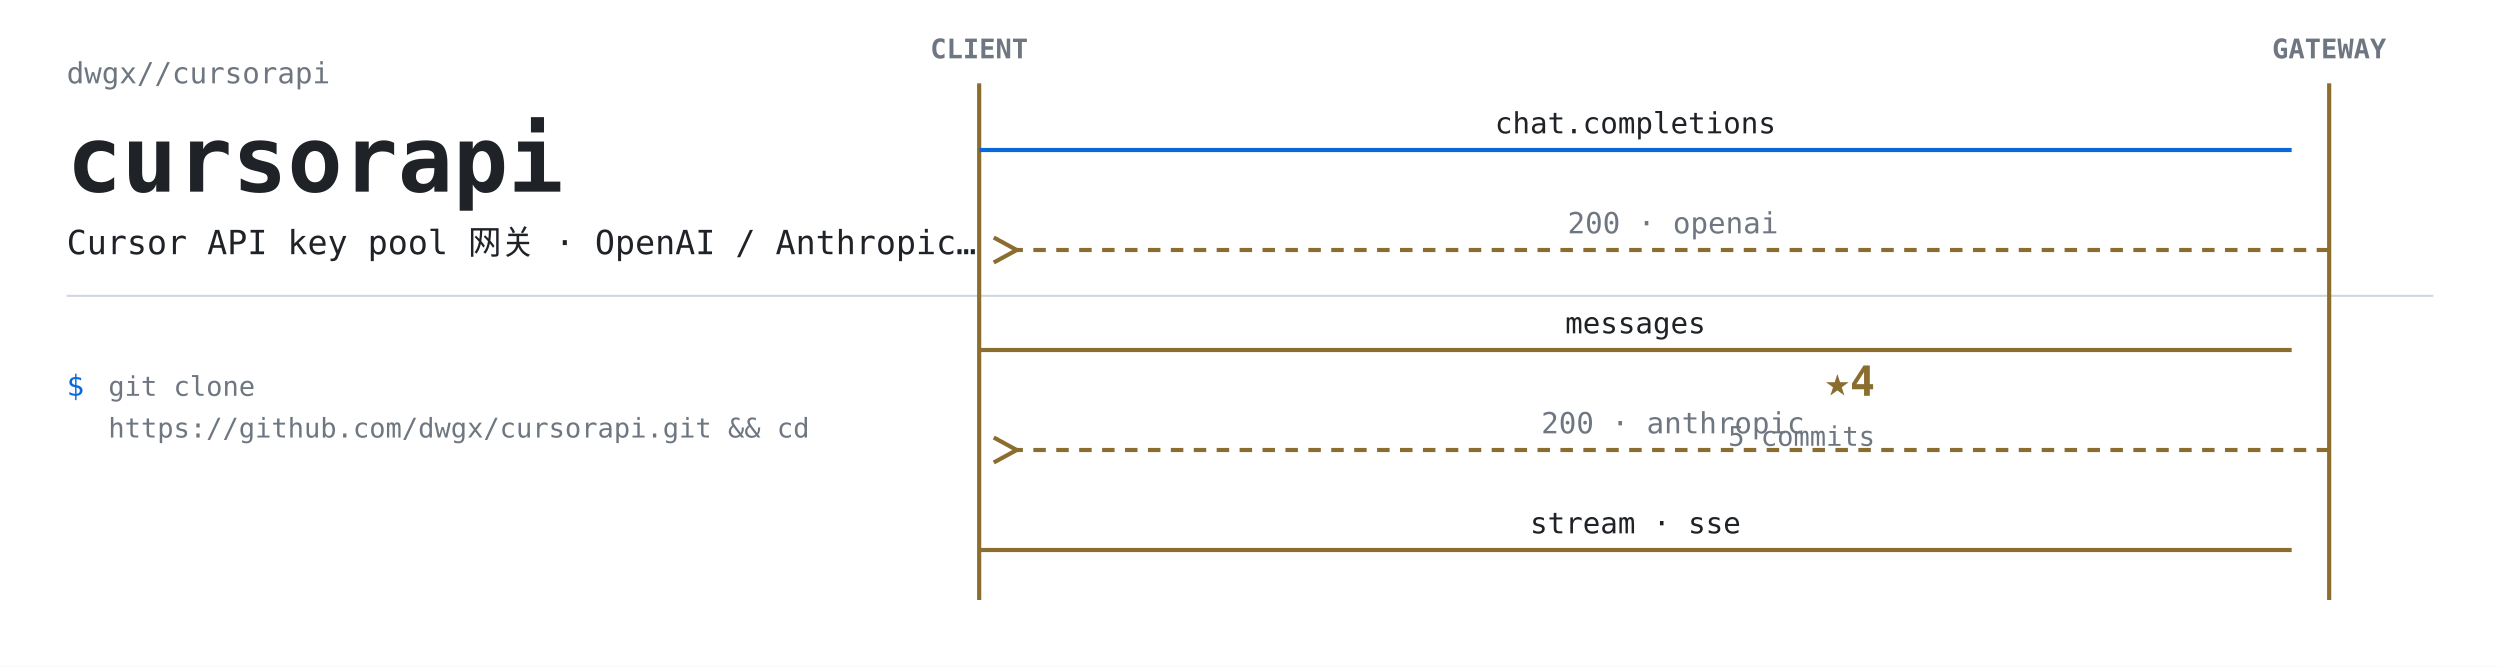
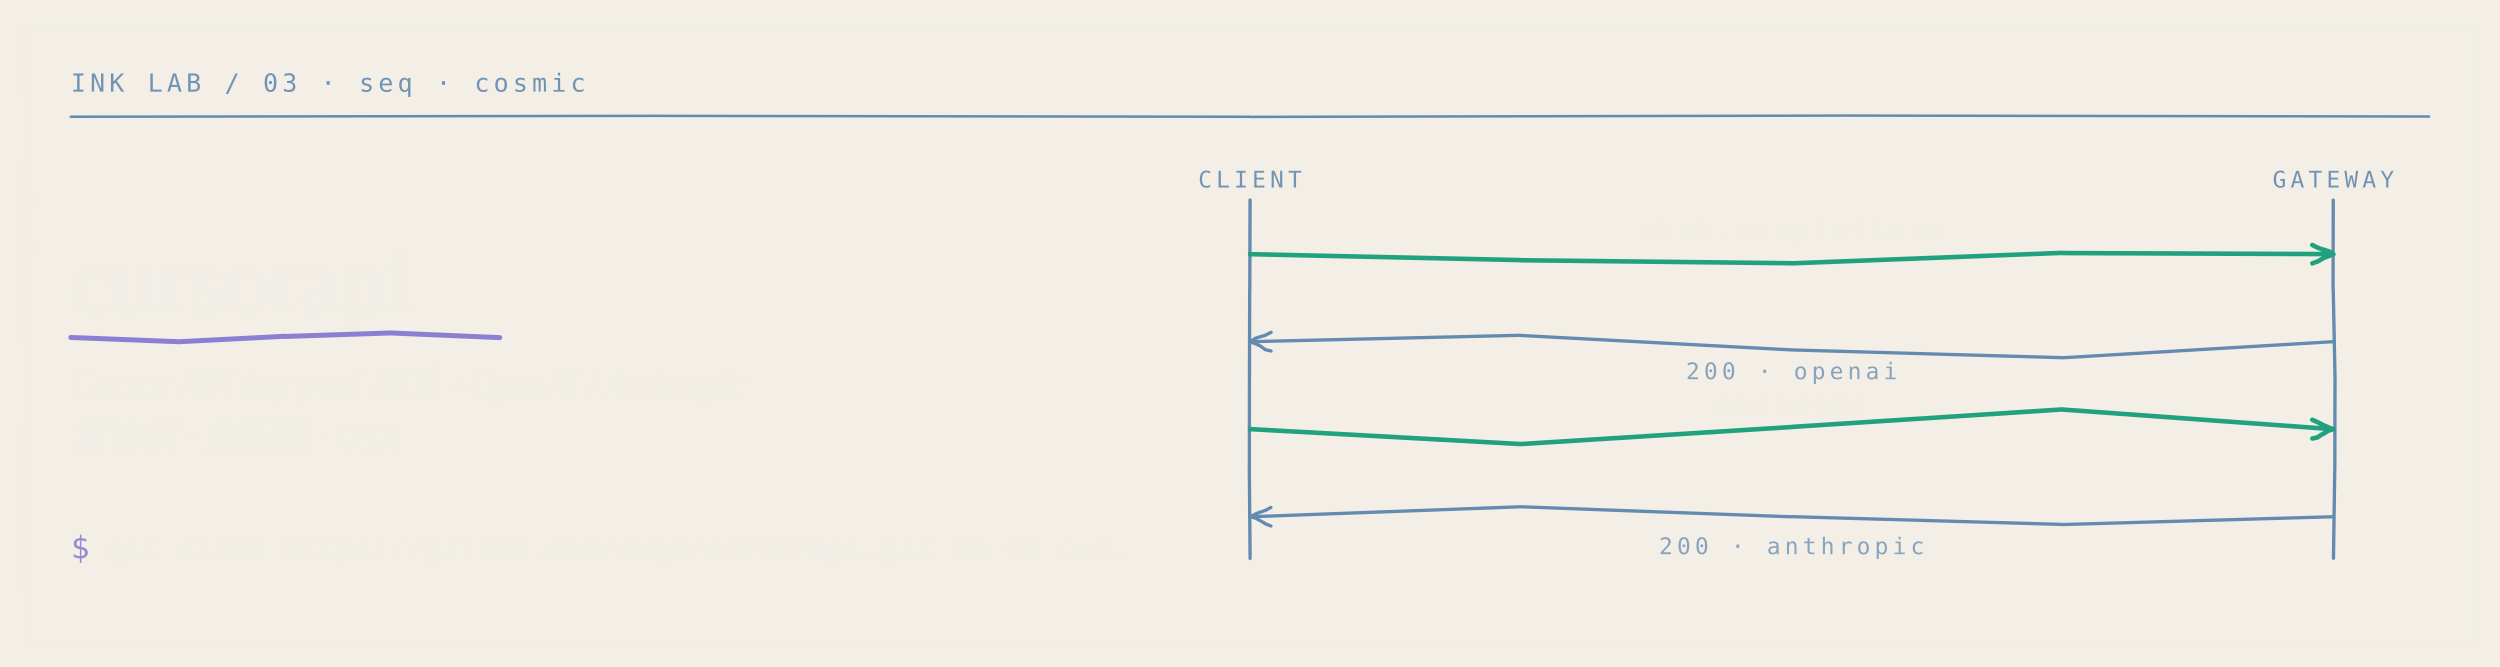
- <svg xmlns="http://www.w3.org/2000/svg" width="1200" height="320" viewBox="0 0 1200 320" role="img" aria-label="cursorapi — Cursor API key pool 网关 · OpenAI / Anthropic 双协议 · 热配置 · OTA" font-family="ui-monospace,'Cascadia Mono',Consolas,'SF Mono',monospace">
-   <rect width="1200" height="320" fill="#FFFFFF" />
-   <text x="32" y="40" font-size="14" font-weight="400" fill="#6E7781" text-anchor="start">dwgx//cursorapi</text>
-   <text x="32" y="92" font-size="44" font-weight="700" fill="#1F2328" text-anchor="start">cursorapi</text>
-   <text x="32" y="122" font-size="16" font-weight="400" fill="#1F2328" text-anchor="start">Cursor API key pool 网关 · OpenAI / Anthropic…</text>
-   <line x1="32" y1="142" x2="1168" y2="142" stroke="#D0D7DE" />
-   <text x="32" y="190" font-size="14" font-weight="400" fill="#0969DA" text-anchor="start">$</text>
-   <text x="52" y="190" font-size="13" font-weight="400" fill="#6E7781" text-anchor="start">git clone</text>
-   <text x="52" y="210" font-size="13" font-weight="400" fill="#6E7781" text-anchor="start">https://github.com/dwgx/cursorapi.git &amp;&amp; cd</text>
-   <text x="900" y="190" font-size="20" font-weight="700" fill="#8A6D2F" text-anchor="end">★4</text>
-   <text x="900" y="214" font-size="13" font-weight="400" fill="#6E7781" text-anchor="end">5 commits</text>
-   <text x="470" y="28" font-size="13" font-weight="700" fill="#6E7781" text-anchor="middle">CLIENT</text>
-   <text x="1118" y="28" font-size="13" font-weight="700" fill="#6E7781" text-anchor="middle">GATEWAY</text>
-   <line x1="470" y1="40" x2="470" y2="288" stroke="#8A6D2F" stroke-width="2" />
-   <line x1="1118" y1="40" x2="1118" y2="288" stroke="#8A6D2F" stroke-width="2" />
-   <line x1="470" y1="72" x2="1100" y2="72" stroke="#0969DA" stroke-width="2" />
-   <polygon points="M1100 72l-11 -6v12z" fill="#0969DA" />
-   <text x="785" y="64" font-size="14" font-weight="400" fill="#1F2328" text-anchor="middle">chat.completions</text>
-   <line x1="1118" y1="120" x2="488" y2="120" stroke="#8A6D2F" stroke-width="2" stroke-dasharray="6 5" />
-   <polyline points="477 114 488 120 477 126" fill="none" stroke="#8A6D2F" stroke-width="2" />
-   <text x="803" y="112" font-size="14" font-weight="400" fill="#6E7781" text-anchor="middle">200 · openai</text>
-   <line x1="470" y1="168" x2="1100" y2="168" stroke="#8A6D2F" stroke-width="2" />
-   <polygon points="M1100 168l-11 -6v12z" fill="#8A6D2F" />
-   <text x="785" y="160" font-size="14" font-weight="400" fill="#1F2328" text-anchor="middle">messages</text>
-   <line x1="1118" y1="216" x2="488" y2="216" stroke="#8A6D2F" stroke-width="2" stroke-dasharray="6 5" />
-   <polyline points="477 210 488 216 477 222" fill="none" stroke="#8A6D2F" stroke-width="2" />
-   <text x="803" y="208" font-size="14" font-weight="400" fill="#6E7781" text-anchor="middle">200 · anthropic</text>
-   <line x1="470" y1="264" x2="1100" y2="264" stroke="#8A6D2F" stroke-width="2" />
-   <polygon points="M1100 264l-11 -6v12z" fill="#8A6D2F" />
-   <text x="785" y="256" font-size="14" font-weight="400" fill="#1F2328" text-anchor="middle">stream · sse</text>
+ <svg xmlns="http://www.w3.org/2000/svg" width="1200" height="320" viewBox="0 0 1200 320" role="img" aria-label="cursorapi — Cursor API key pool 网关 · OpenAI / Anthropic 双协议 · 热配置 · OTA" font-family="Georgia,'Iowan Old Style','Times New Roman',Times,serif">
+   <rect width="1200" height="320" fill="#F4EFE6" />
+   <text x="34" y="44" font-size="12" font-family="ui-monospace,'Cascadia Mono',Consolas,'SF Mono',monospace" font-weight="400" fill="#638aaf" text-anchor="start" letter-spacing="2.0" opacity="0.9">INK LAB / 03 · seq · cosmic</text>
+   <path d="M33.95 56.04 L317.05 55.6 L317.0 55.62 L600.01 56.05 L599.96 56.11 L882.99 55.48 L883.06 55.47 L1165.97 55.93" fill="none" stroke="#638aaf" stroke-width="1.2" stroke-linecap="round" stroke-linejoin="round" opacity="1.0" />
+   <path d="M600.03 96.0 L599.9 138.98 L599.85 139.04 L599.74 181.97 L599.73 182.0 L599.7 224.94 L599.67 225.0 L600.05 268.05" fill="none" stroke="#638aaf" stroke-width="1.6" stroke-linecap="round" stroke-linejoin="round" opacity="1.0" />
+   <path d="M1119.96 96.06 L1119.87 138.95 L1119.95 139.05 L1120.82 181.95 L1120.8 181.95 L1120.72 225.06 L1120.69 224.94 L1120.06 267.95" fill="none" stroke="#638aaf" stroke-width="1.6" stroke-linecap="round" stroke-linejoin="round" opacity="1.0" />
+   <text x="600" y="90" font-size="11" font-family="ui-monospace,'Cascadia Mono',Consolas,'SF Mono',monospace" font-weight="400" fill="#638aaf" text-anchor="middle" letter-spacing="2.0" opacity="0.9">CLIENT</text>
+   <text x="1120" y="90" font-size="11" font-family="ui-monospace,'Cascadia Mono',Consolas,'SF Mono',monospace" font-weight="400" fill="#638aaf" text-anchor="middle" letter-spacing="2.0" opacity="0.9">GATEWAY</text>
+   <path d="M600.06 122.0 L729.95 124.85 L729.94 124.91 L859.93 126.35 L859.94 126.41 L990.0 121.37 L989.94 121.46 L1119.95 121.97M1120.06 122.0 L1117.56 122.96 L1117.54 123.02 L1115.01 123.96 L1115.02 124.02 L1112.69 125.35 L1112.63 125.44 L1109.9 126.44M1120.0 121.98 L1117.77 120.58 L1117.71 120.62 L1115.11 119.77 L1115.08 119.87 L1112.49 118.89 L1112.54 118.96 L1109.9 117.59" fill="none" stroke="#1fa27d" stroke-width="2.2" stroke-linecap="round" stroke-linejoin="round" opacity="1.0" />
+   <text x="860" y="114" font-size="12" font-family="ui-monospace,'Cascadia Mono',Consolas,'SF Mono',monospace" font-weight="400" fill="#f0eee6" text-anchor="middle" letter-spacing="2.0" opacity="0.9">chat.completions</text>
+   <path d="M1120.07 164.0 L990.05 171.72 L989.95 171.7 L859.98 167.96 L860.03 167.96 L729.95 161.02 L729.96 160.93 L600.06 164.01M600.07 164.0 L602.59 162.43 L602.49 162.4 L605.1 161.56 L605.15 161.57 L607.6 160.86 L607.61 160.76 L610.11 159.54M600.06 163.98 L602.61 165.05 L602.61 164.97 L605.07 166.12 L605.01 166.08 L607.36 167.87 L607.37 167.85 L610.09 168.47" fill="none" stroke="#638aaf" stroke-width="1.6" stroke-linecap="round" stroke-linejoin="round" opacity="1.0" />
+   <text x="860" y="182" font-size="11" font-family="ui-monospace,'Cascadia Mono',Consolas,'SF Mono',monospace" font-weight="400" fill="#638aaf" text-anchor="middle" letter-spacing="2.0" opacity="0.75">200 · openai</text>
+   <path d="M600.03 205.97 L730.0 213.15 L730.04 213.14 L860.04 204.98 L859.97 204.93 L989.98 196.52 L990.06 196.59 L1119.98 206.01M1120.03 205.97 L1117.48 206.76 L1117.52 206.75 L1115.04 208.33 L1114.96 208.27 L1112.44 209.85 L1112.52 209.93 L1109.94 210.49M1120.06 206.02 L1117.39 205.1 L1117.47 205.01 L1114.93 204.0 L1114.93 203.9 L1112.62 202.74 L1112.67 202.78 L1109.91 201.48" fill="none" stroke="#1fa27d" stroke-width="2.2" stroke-linecap="round" stroke-linejoin="round" opacity="1.0" />
+   <text x="860" y="198" font-size="12" font-family="ui-monospace,'Cascadia Mono',Consolas,'SF Mono',monospace" font-weight="400" fill="#f0eee6" text-anchor="middle" letter-spacing="2.0" opacity="0.9">messages</text>
+   <path d="M1120.03 248.03 L990.03 251.78 L990.05 251.73 L860.04 247.99 L860.05 248.07 L729.94 243.25 L730.06 243.24 L599.97 248.06M600.03 248.03 L602.77 246.67 L602.79 246.62 L605.02 245.74 L605.03 245.83 L607.34 244.97 L607.47 244.96 L610.02 243.58M599.99 247.98 L602.61 248.7 L602.62 248.67 L605.16 250.06 L605.18 250.08 L607.41 251.38 L607.29 251.42 L610.03 252.49" fill="none" stroke="#638aaf" stroke-width="1.6" stroke-linecap="round" stroke-linejoin="round" opacity="1.0" />
+   <text x="860" y="266" font-size="11" font-family="ui-monospace,'Cascadia Mono',Consolas,'SF Mono',monospace" font-weight="400" fill="#638aaf" text-anchor="middle" letter-spacing="2.0" opacity="0.75">200 · anthropic</text>
+   <text x="34" y="150" font-size="44" font-family="Georgia,'Iowan Old Style','Times New Roman',Times,serif" font-weight="400" fill="#f0eee6" text-anchor="start">cursorapi</text>
+   <path d="M34.0 161.98 L85.48 164.01 L85.42 164.06 L137.03 161.39 L137.0 161.5 L188.39 159.79 L188.43 159.86 L239.87 162.06" fill="none" stroke="#8b7fd4" stroke-width="2.4" stroke-linecap="round" stroke-linejoin="round" opacity="1.0" />
+   <text x="34" y="190" font-size="17" font-family="Georgia,'Iowan Old Style','Times New Roman',Times,serif" font-weight="400" fill="#f0eee6" text-anchor="start" font-style="italic" opacity="0.92">Cursor API key pool 网关 · OpenAI / Anthropic</text>
+   <text x="34" y="216" font-size="17" font-family="Georgia,'Iowan Old Style','Times New Roman',Times,serif" font-weight="400" fill="#f0eee6" text-anchor="start" font-style="italic" opacity="0.92">双协议 · 热配置 · OTA</text>
+   <text x="34" y="268" font-size="15" font-family="ui-monospace,'Cascadia Mono',Consolas,'SF Mono',monospace" font-weight="400" fill="#8b7fd4" text-anchor="start" opacity="0.9">$</text>
+   <text x="52" y="268" font-size="14" font-family="ui-monospace,'Cascadia Mono',Consolas,'SF Mono',monospace" font-weight="400" fill="#f0eee6" text-anchor="start" opacity="0.9">git clone https://github.com/dwgx/cursorapi.git &amp;&amp; cd cur…</text>
+   <path d="M11.96 12.0 L1188.0 12.02 L1187.99 307.98 L12.03 308.0 Z" fill="none" stroke="#f0eee6" stroke-width="1.6" stroke-linecap="round" stroke-linejoin="round" opacity="1.0" />
+   <path d="M13.94 11.0 L1190.0 11.03 L1189.98 306.97 L14.05 307.0 Z" transform="translate(1.6 1.2)" fill="none" stroke="#f0eee6" stroke-width="1.1" stroke-linecap="round" stroke-linejoin="round" opacity="0.22" />
</svg>
